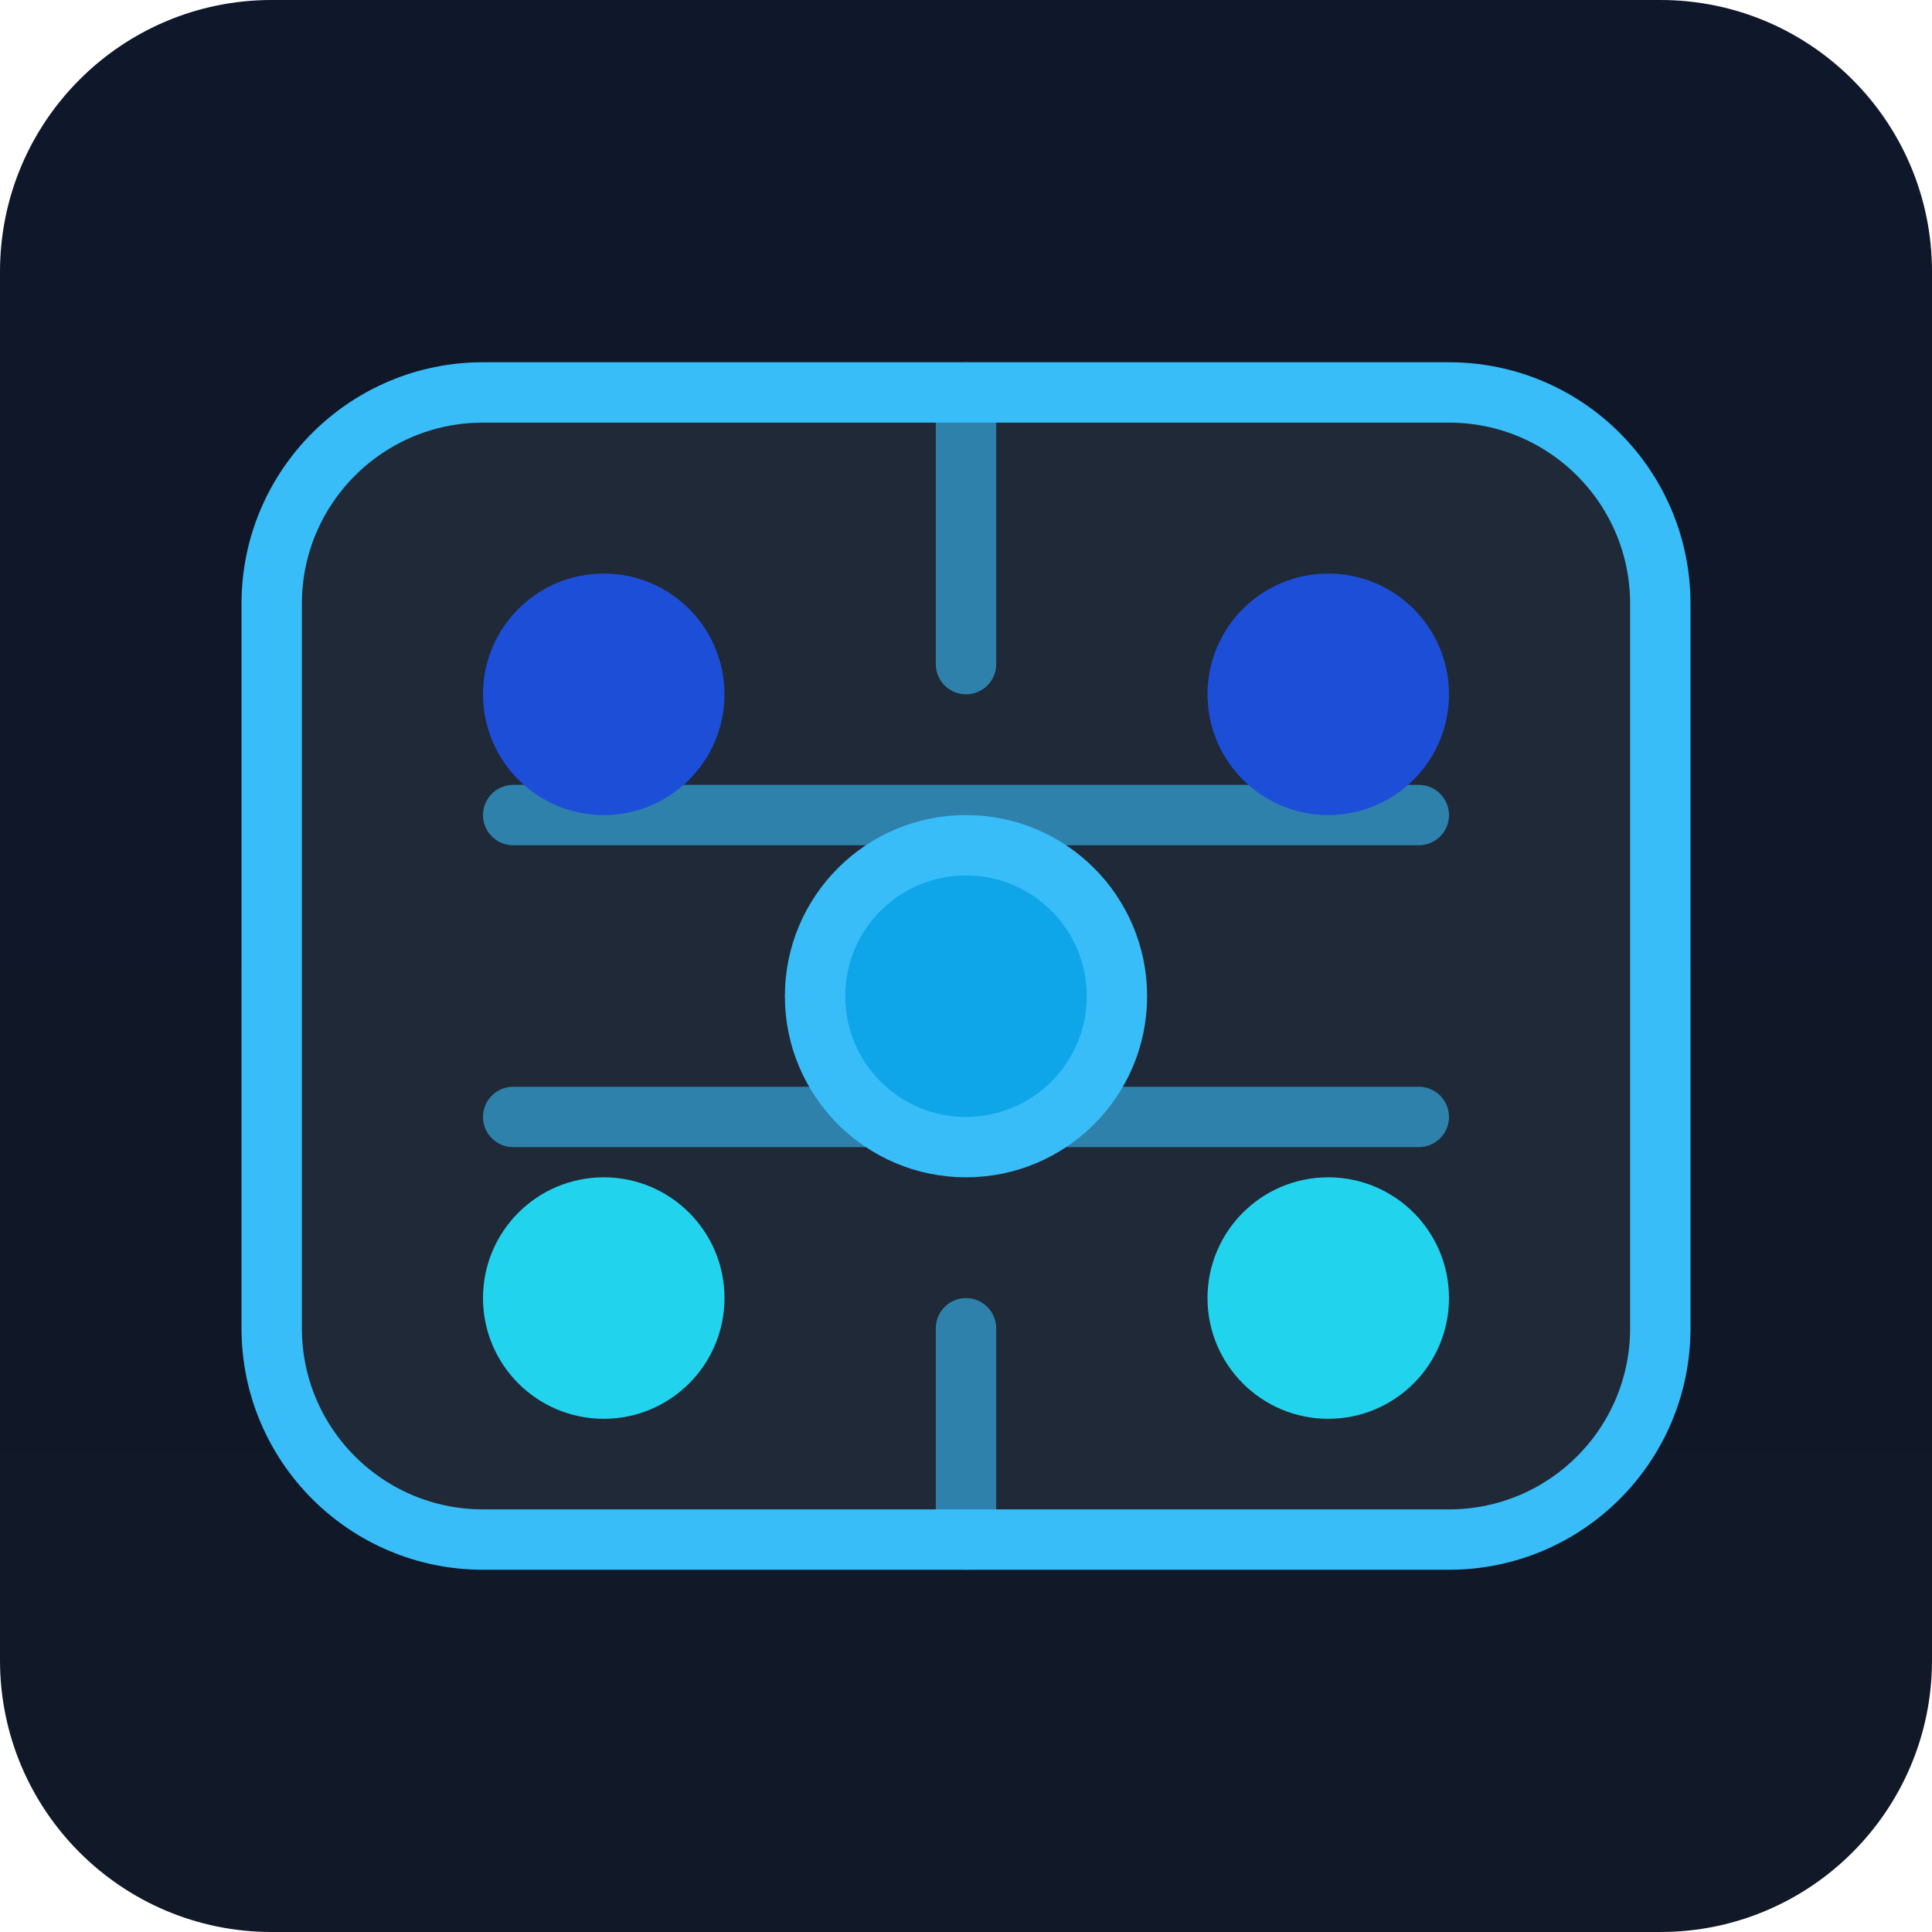
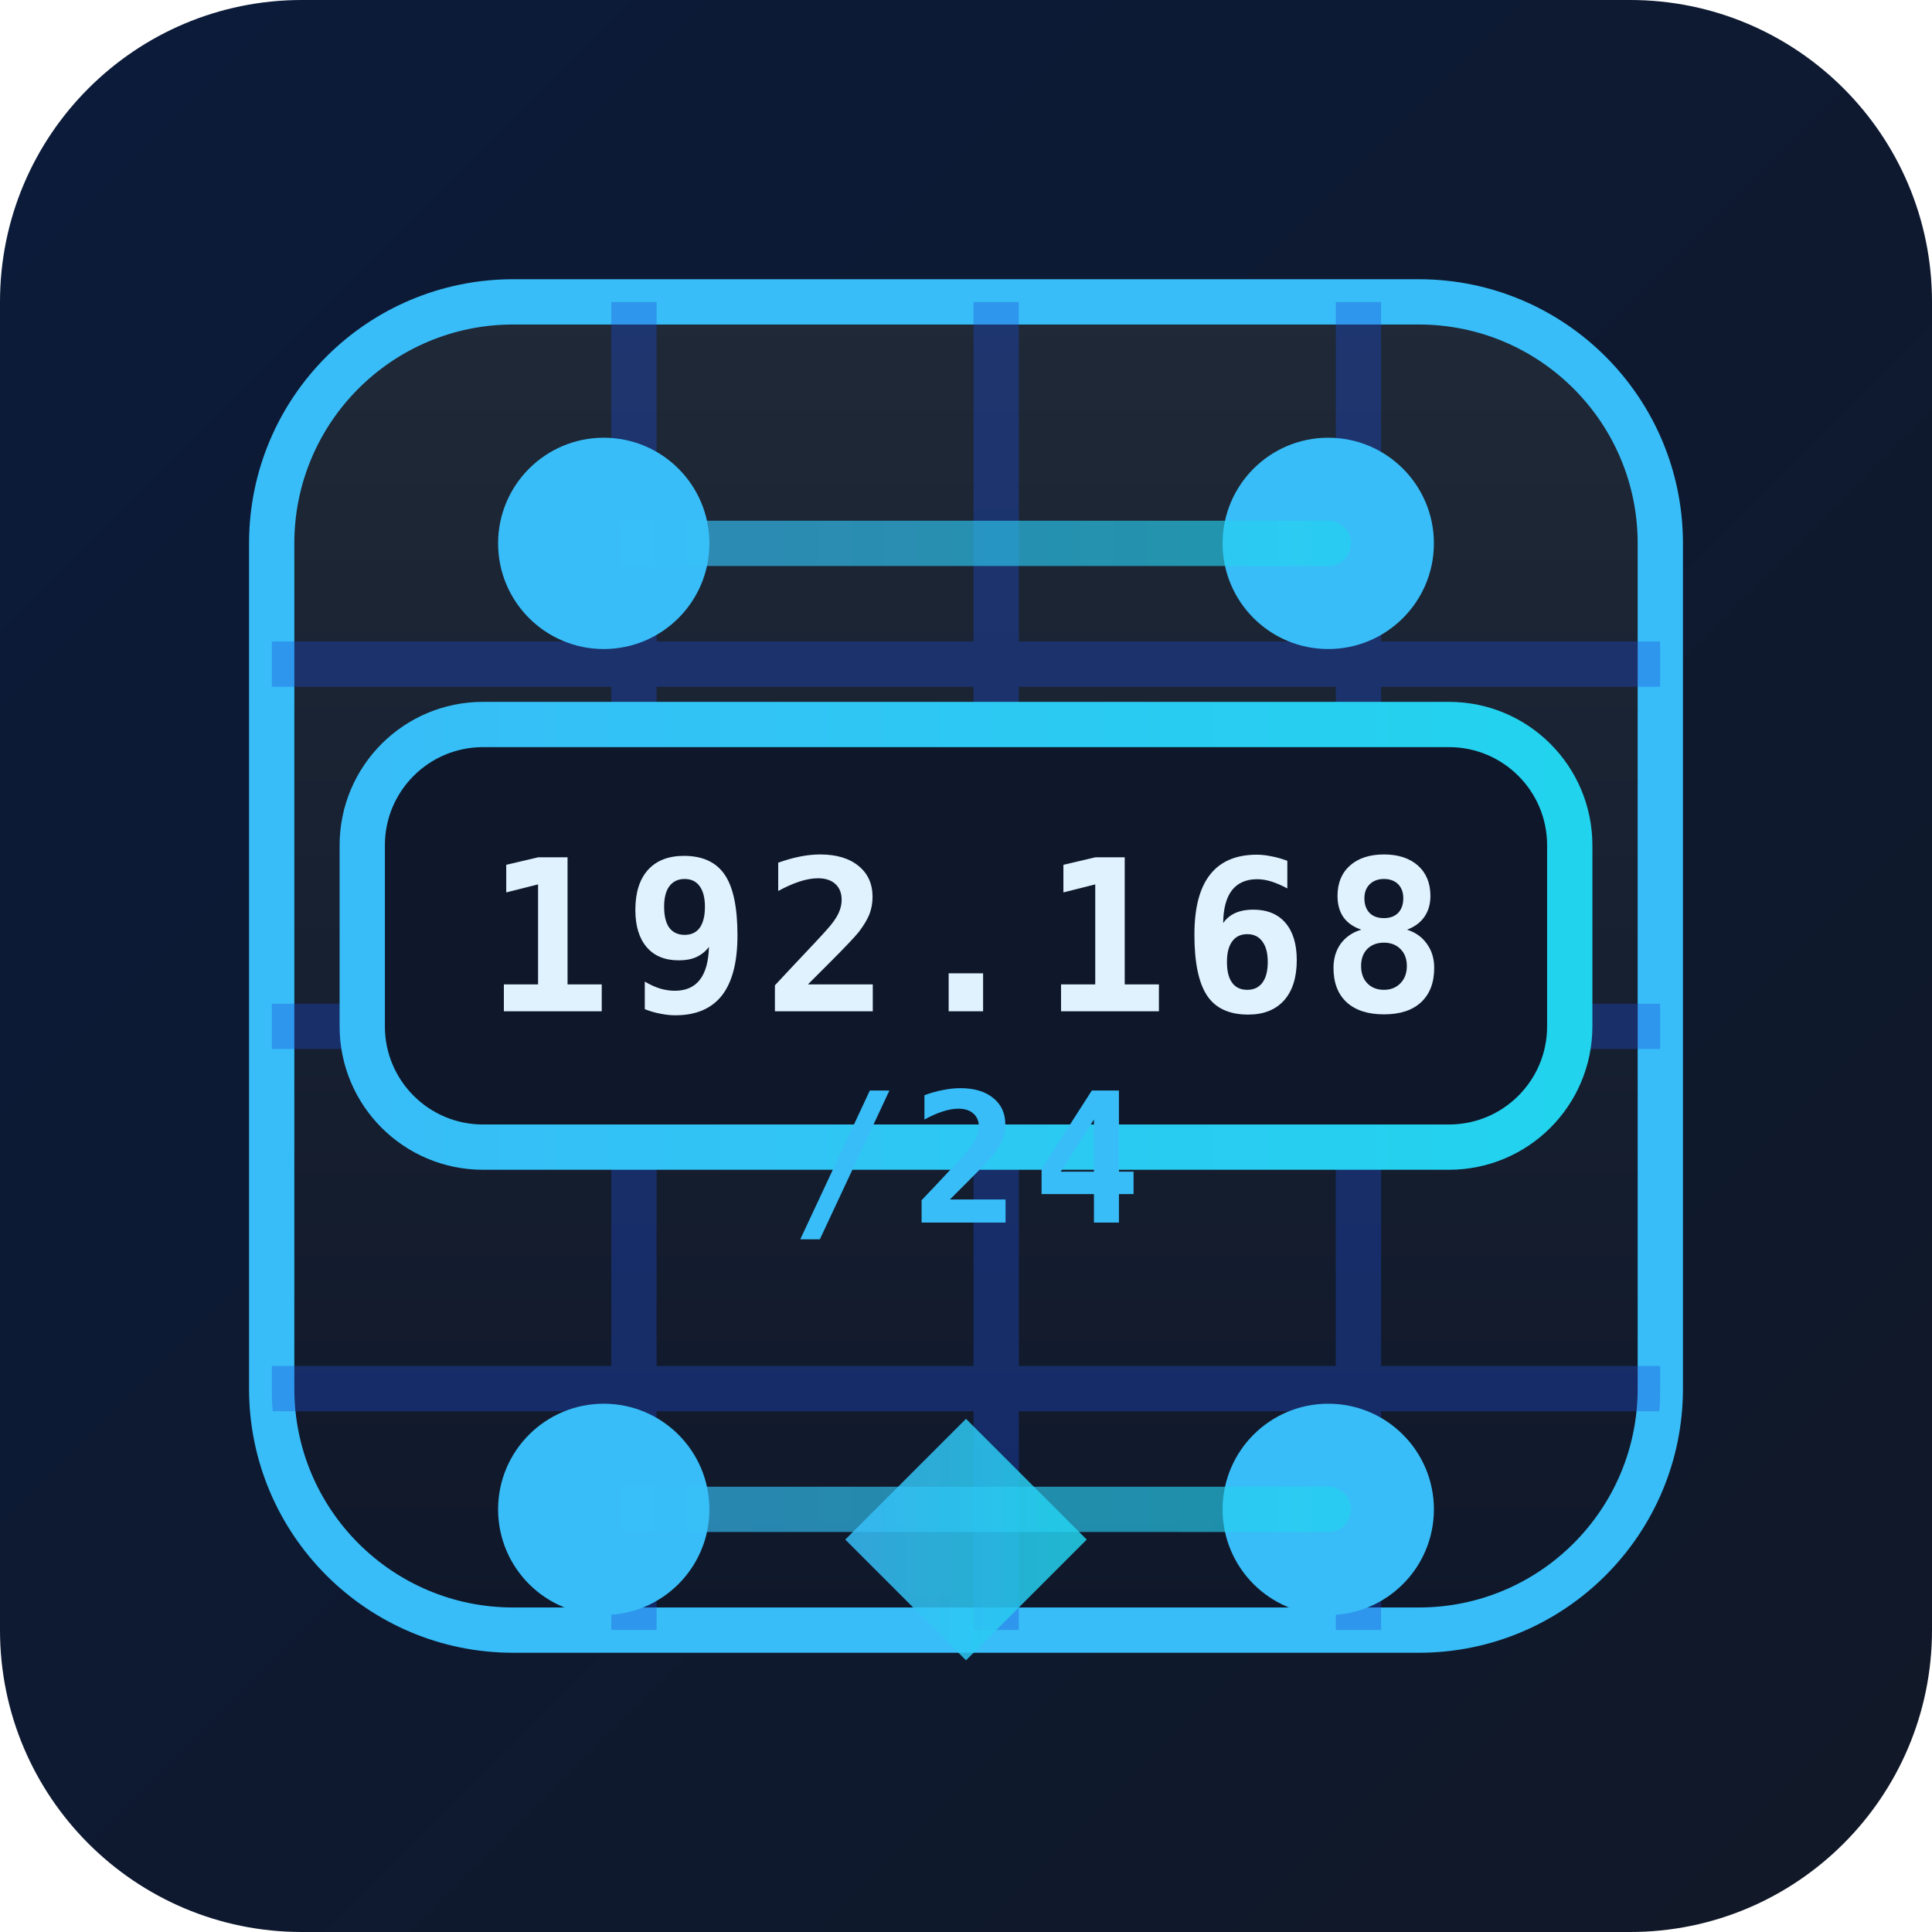
- <svg xmlns="http://www.w3.org/2000/svg" viewBox="0 0 128 128">
+ <svg xmlns="http://www.w3.org/2000/svg" viewBox="0 0 128 128" role="img" aria-labelledby="title desc">
  <defs>
-     <linearGradient id="bg" x1="0" x2="0" y1="0" y2="1">
-       <stop offset="0" stop-color="#0f172a" />
+     <linearGradient id="bg" x1="0" x2="1" y1="0" y2="1">
+       <stop offset="0" stop-color="#0b1b3a" />
      <stop offset="1" stop-color="#111827" />
    </linearGradient>
+     <linearGradient id="panel" x1="0" x2="0" y1="0" y2="1">
+       <stop offset="0" stop-color="#1f2937" />
+       <stop offset="1" stop-color="#0f172a" />
+     </linearGradient>
+     <linearGradient id="highlight" x1="0" x2="1" y1="0" y2="0">
+       <stop offset="0" stop-color="#38bdf8" />
+       <stop offset="1" stop-color="#22d3ee" />
+     </linearGradient>
+     <clipPath id="grid">
+       <rect x="18" y="20" width="92" height="88" rx="16" ry="16" />
+     </clipPath>
  </defs>
-   <rect width="128" height="128" rx="18" fill="url(#bg)" />
-   <rect x="18" y="26" width="92" height="76" rx="14" fill="#1f2937" stroke="#38bdf8" stroke-width="4" />
-   <path d="M34 54h60M34 74h60M64 26v18M64 102V88" stroke="#38bdf8" stroke-width="4" stroke-linecap="round" stroke-linejoin="round" opacity="0.6" />
-   <circle cx="40" cy="46" r="8" fill="#1d4ed8" />
-   <circle cx="88" cy="46" r="8" fill="#1d4ed8" />
-   <circle cx="40" cy="86" r="8" fill="#22d3ee" />
-   <circle cx="88" cy="86" r="8" fill="#22d3ee" />
-   <circle cx="64" cy="66" r="10" fill="#0ea5e9" stroke="#38bdf8" stroke-width="4" />
+   <rect width="128" height="128" rx="20" fill="url(#bg)" />
+   <rect x="18" y="20" width="92" height="88" rx="16" ry="16" fill="url(#panel)" stroke="#38bdf8" stroke-width="3" />
+   <g clip-path="url(#grid)">
+     <g stroke="#1d4ed8" stroke-width="3" opacity="0.35">
+       <path d="M18 44h92M18 68h92M18 92h92" />
+       <path d="M42 20v88M66 20v88M90 20v88" />
+     </g>
+     <rect x="24" y="48" width="80" height="28" rx="8" fill="#0f172a" stroke="url(#highlight)" stroke-width="3" />
+     <g fill="#38bdf8">
+       <circle cx="40" cy="36" r="7" />
+       <circle cx="88" cy="36" r="7" />
+       <circle cx="40" cy="100" r="7" />
+       <circle cx="88" cy="100" r="7" />
+     </g>
+     <path d="M40 36h48M40 100h48" stroke="url(#highlight)" stroke-width="3" stroke-linecap="round" opacity="0.65" />
+     <g fill="none" stroke="url(#highlight)" stroke-width="4" stroke-linecap="round" stroke-linejoin="round">
+       <path d="M52 62h24" />
+       <path d="M38 62h6" />
+       <path d="M84 62h6" />
+     </g>
+   </g>
+   <g font-family="'Fira Mono', 'Menlo', 'DejaVu Sans Mono', monospace" font-size="14" font-weight="600" letter-spacing="0.8" fill="#e0f2fe">
+     <text x="64" y="67" text-anchor="middle">192.168</text>
+     <text x="64" y="81" text-anchor="middle" font-size="12" fill="#38bdf8">/24</text>
+   </g>
+   <path d="M64 94l8 8-8 8-8-8z" fill="url(#highlight)" opacity="0.85" />
</svg>
